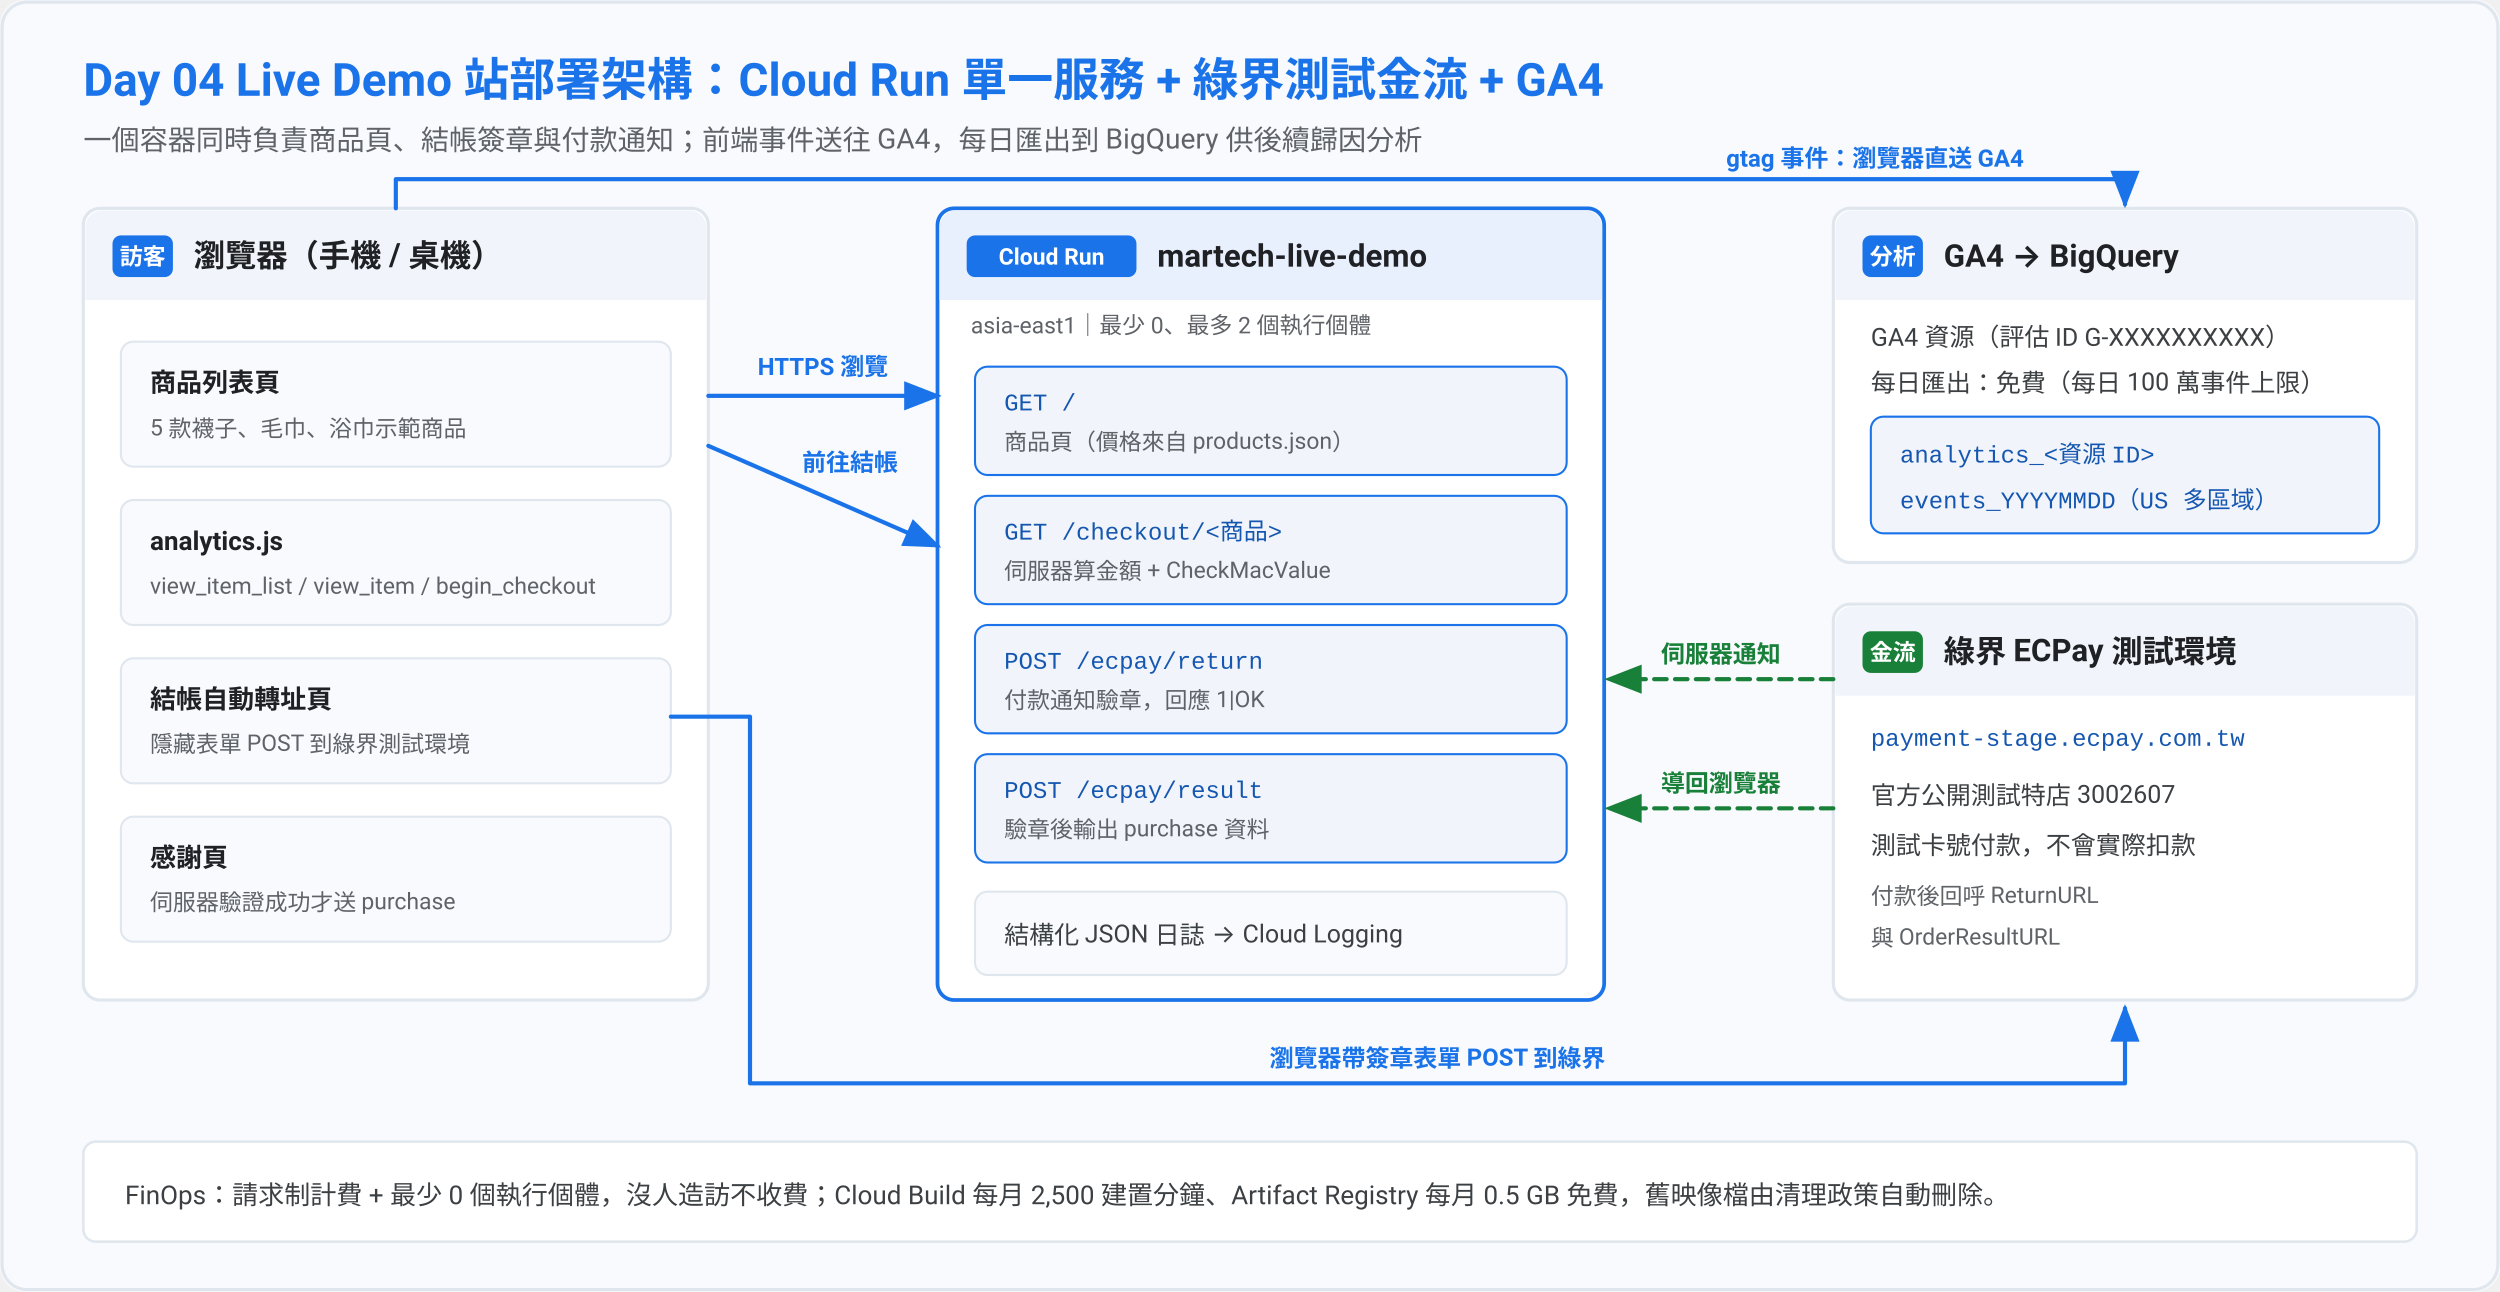
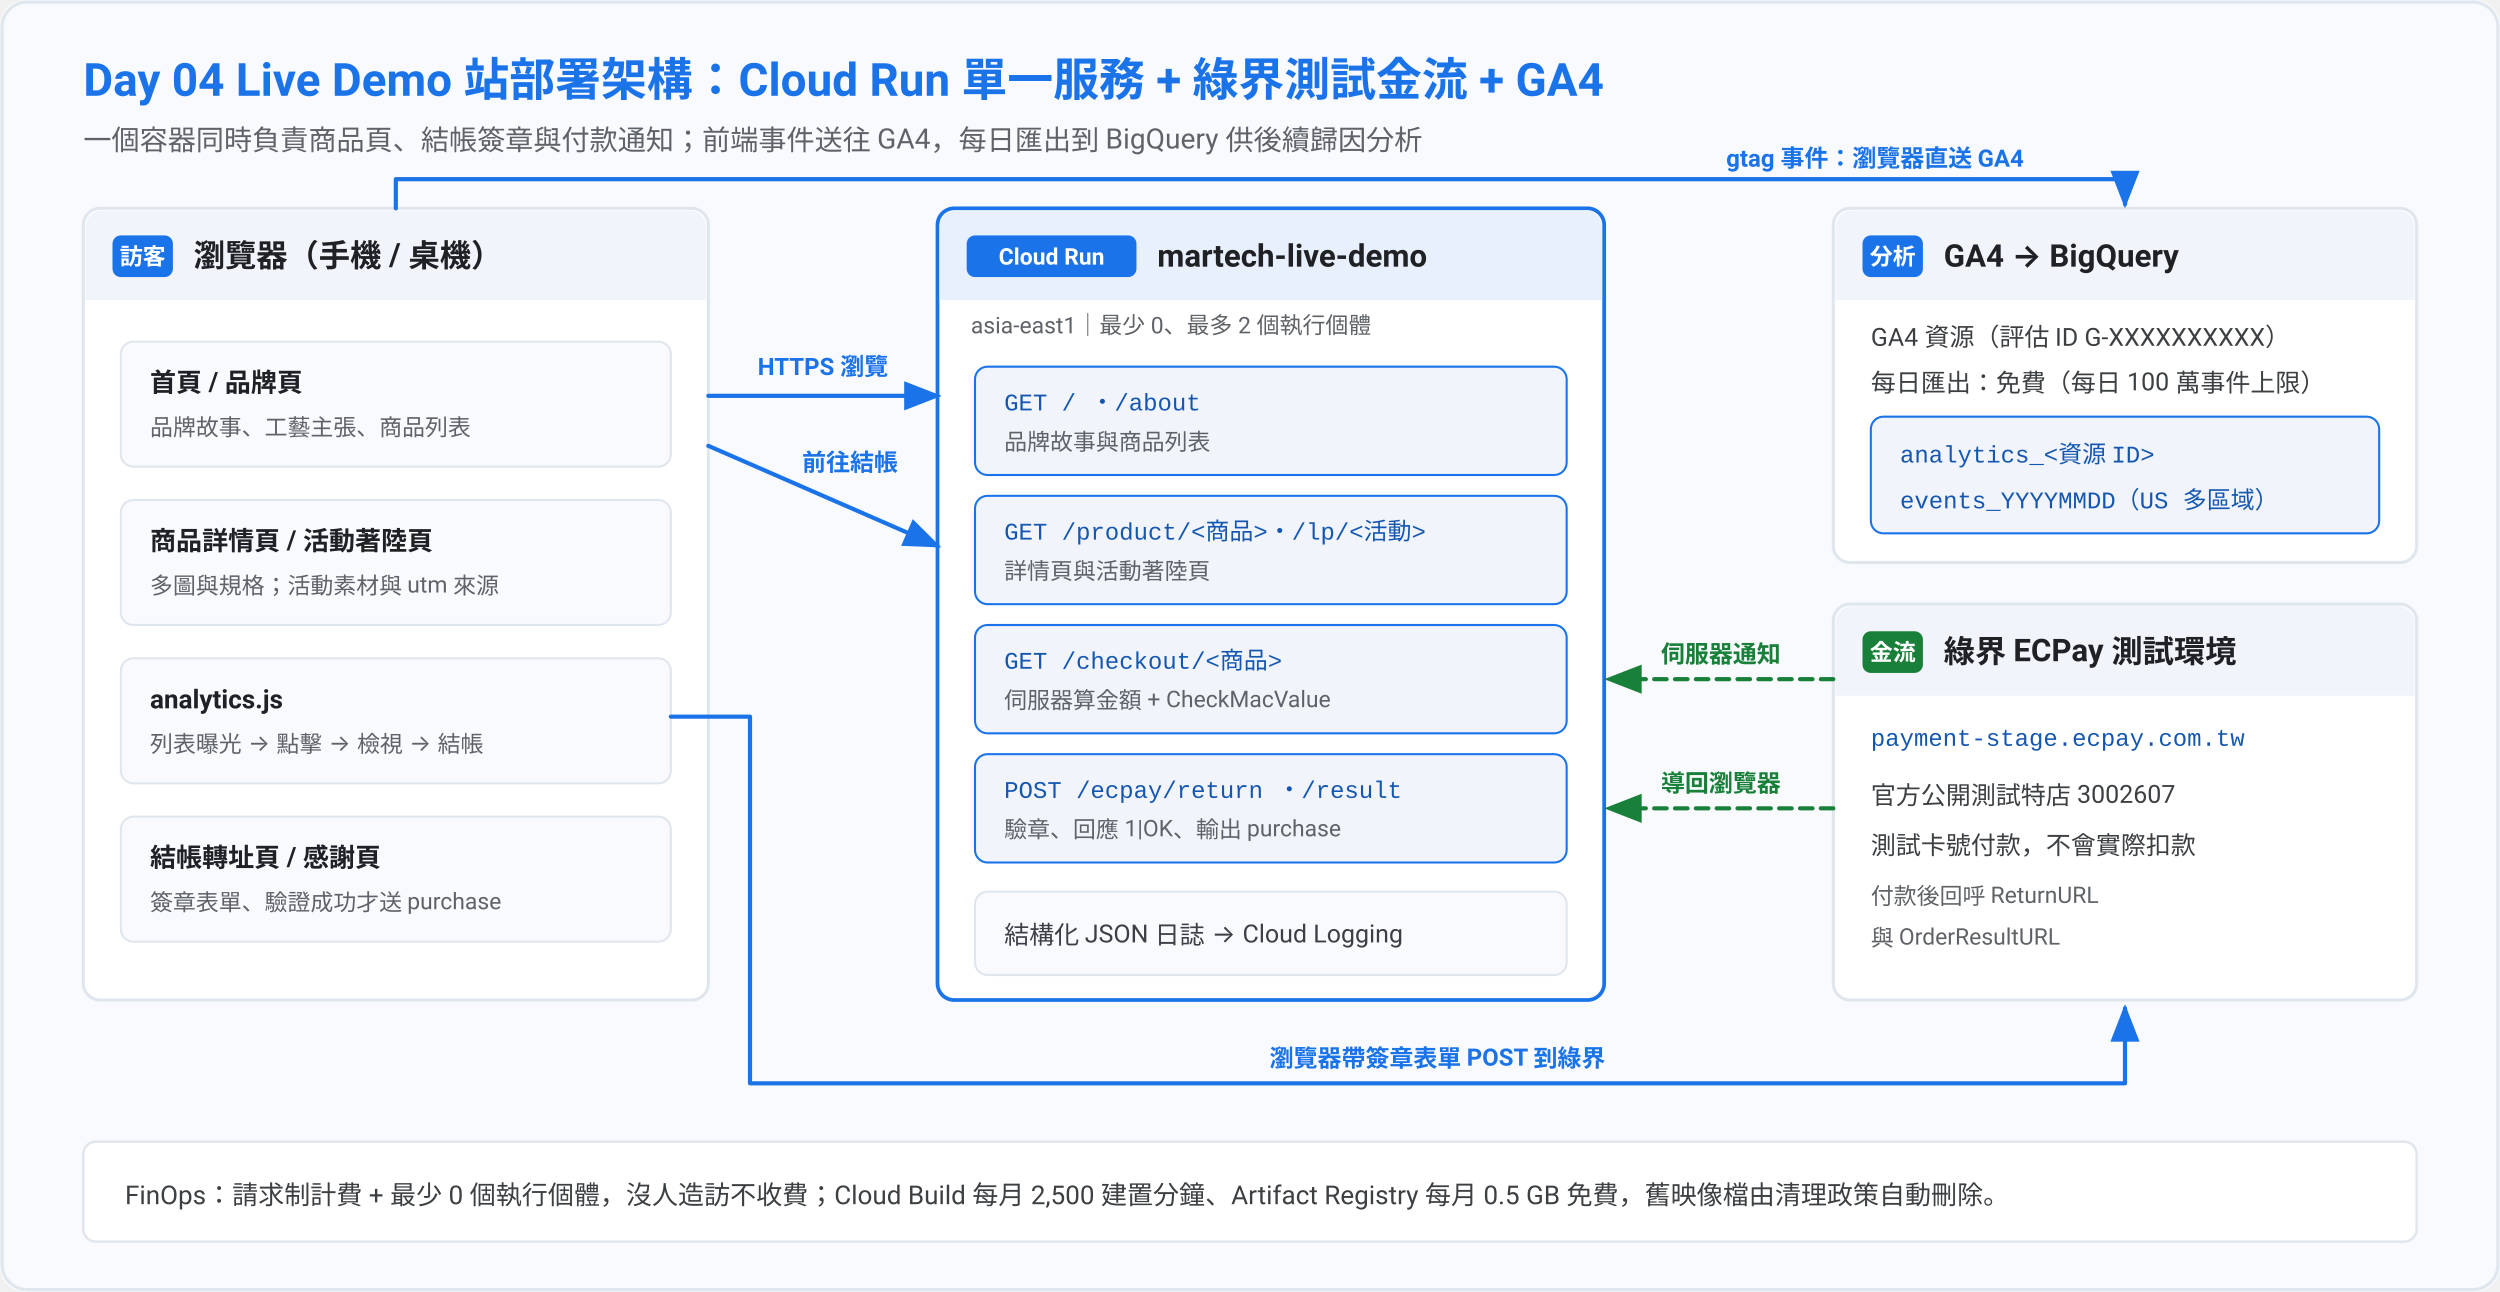
<svg xmlns="http://www.w3.org/2000/svg" viewBox="0 0 1200 620" width="1200" height="620">
  <defs>
    <style>
      .bg { fill: #f8fafd; }
      .outer { fill: none; stroke: #e0e6ed; stroke-width: 1.5; }
      .title { font-family: -apple-system, BlinkMacSystemFont, "Segoe UI", Roboto, "Noto Sans TC", "PingFang TC", "Microsoft JhengHei", sans-serif; font-weight: 700; font-size: 22px; fill: #1a73e8; }
      .subtitle { font-family: -apple-system, BlinkMacSystemFont, "Segoe UI", Roboto, "Noto Sans TC", "PingFang TC", "Microsoft JhengHei", sans-serif; font-size: 13.5px; fill: #5f6368; }
      .card { fill: #ffffff; stroke: #e0e6ed; stroke-width: 1.5; }
      .card-accent { fill: #ffffff; stroke: #1a73e8; stroke-width: 1.8; }
      .head { fill: #f1f5fb; }
      .head-accent { fill: #e8f0fe; }
      .badge { fill: #1a73e8; }
      .badge-green { fill: #188038; }
      .badge-warn { fill: #f29900; }
      .badge-text { font-family: -apple-system, BlinkMacSystemFont, "Segoe UI", Roboto, "Noto Sans TC", "PingFang TC", "Microsoft JhengHei", sans-serif; font-weight: 700; font-size: 11px; fill: #ffffff; text-anchor: middle; }
      .card-title { font-family: -apple-system, BlinkMacSystemFont, "Segoe UI", Roboto, "Noto Sans TC", "PingFang TC", "Microsoft JhengHei", sans-serif; font-weight: 700; font-size: 15px; fill: #202124; }
      .label { font-family: -apple-system, BlinkMacSystemFont, "Segoe UI", Roboto, "Noto Sans TC", "PingFang TC", "Microsoft JhengHei", sans-serif; font-weight: 600; font-size: 12.5px; fill: #202124; }
      .body { font-family: -apple-system, BlinkMacSystemFont, "Segoe UI", Roboto, "Noto Sans TC", "PingFang TC", "Microsoft JhengHei", sans-serif; font-size: 12px; fill: #3c4043; }
      .muted { font-family: -apple-system, BlinkMacSystemFont, "Segoe UI", Roboto, "Noto Sans TC", "PingFang TC", "Microsoft JhengHei", sans-serif; font-size: 11px; fill: #5f6368; }
      .code { font-family: "SFMono-Regular", Consolas, "Liberation Mono", Menlo, monospace; font-size: 11.5px; fill: #1557b0; }
      .inner { fill: #f8fafd; stroke: #e0e6ed; stroke-width: 1; }
      .inner-accent { fill: #f1f5fb; stroke: #1a73e8; stroke-width: 1; }
      .inner-green { fill: #e6f4ea; stroke: #188038; stroke-width: 1; }
      .inner-danger { fill: #fce8e6; stroke: #d93025; stroke-width: 1; }
      .arrow { stroke: #1a73e8; stroke-width: 2; fill: none; stroke-linecap: round; stroke-linejoin: round; }
      .arrow-green { stroke: #188038; stroke-width: 2; stroke-dasharray: 6,4; fill: none; stroke-linecap: round; stroke-linejoin: round; }
      .arrow-label { font-family: -apple-system, BlinkMacSystemFont, "Segoe UI", Roboto, "Noto Sans TC", "PingFang TC", "Microsoft JhengHei", sans-serif; font-weight: 600; font-size: 11.5px; fill: #1a73e8; text-anchor: middle; }
      .arrow-label-green { font-family: -apple-system, BlinkMacSystemFont, "Segoe UI", Roboto, "Noto Sans TC", "PingFang TC", "Microsoft JhengHei", sans-serif; font-weight: 600; font-size: 11.5px; fill: #188038; text-anchor: middle; }
      .foot { fill: #ffffff; stroke: #e0e6ed; stroke-width: 1.2; }
      .foot-text { font-family: -apple-system, BlinkMacSystemFont, "Segoe UI", Roboto, "Noto Sans TC", "PingFang TC", "Microsoft JhengHei", sans-serif; font-size: 12.5px; fill: #3c4043; }
      .danger-text { font-family: -apple-system, BlinkMacSystemFont, "Segoe UI", Roboto, "Noto Sans TC", "PingFang TC", "Microsoft JhengHei", sans-serif; font-weight: 600; font-size: 12px; fill: #d93025; }
      .green-text { font-family: -apple-system, BlinkMacSystemFont, "Segoe UI", Roboto, "Noto Sans TC", "PingFang TC", "Microsoft JhengHei", sans-serif; font-weight: 600; font-size: 12px; fill: #188038; }
    </style>
    <marker id="ah" markerWidth="9" markerHeight="7" refX="8" refY="3.5" orient="auto">
      <polygon points="0 0, 9 3.5, 0 7" fill="#1a73e8" />
    </marker>
    <marker id="ahg" markerWidth="9" markerHeight="7" refX="8" refY="3.5" orient="auto">
      <polygon points="0 0, 9 3.5, 0 7" fill="#188038" />
    </marker>
  </defs>
  <rect width="1200" height="620" rx="12" class="bg" />
  <rect x="1" y="1" width="1198" height="618" rx="12" class="outer" />
  <text x="40" y="46" class="title">Day 04 Live Demo 站部署架構：Cloud Run 單一服務 + 綠界測試金流 + GA4</text>
  <text x="40" y="72" class="subtitle">一個容器同時負責商品頁、結帳簽章與付款通知；前端事件送往 GA4，每日匯出到 BigQuery 供後續歸因分析</text>
  <rect x="40" y="100" width="300" height="380" rx="8" class="card" />
  <path d="M41 144 V109 a8 8 0 0 1 8 -8 H331 a8 8 0 0 1 8 8 V144 Z" class="head" />
  <rect x="54" y="113" width="29.0" height="20" rx="4" class="badge" />
  <text x="68.5" y="127" class="badge-text">訪客</text>
  <text x="93.0" y="128" class="card-title">瀏覽器（手機 / 桌機）</text>
  <rect x="58" y="164" width="264" height="60" rx="6" class="inner" />
-   <text x="72" y="188" class="label">商品列表頁</text>
-   <text x="72" y="209" class="muted">5 款襪子、毛巾、浴巾示範商品</text>
+   <text x="72" y="188" class="label">首頁 / 品牌頁</text>
+   <text x="72" y="209" class="muted">品牌故事、工藝主張、商品列表</text>
  <rect x="58" y="240" width="264" height="60" rx="6" class="inner" />
-   <text x="72" y="264" class="label">analytics.js</text>
-   <text x="72" y="285" class="muted">view_item_list / view_item / begin_checkout</text>
+   <text x="72" y="264" class="label">商品詳情頁 / 活動著陸頁</text>
+   <text x="72" y="285" class="muted">多圖與規格；活動素材與 utm 來源</text>
  <rect x="58" y="316" width="264" height="60" rx="6" class="inner" />
-   <text x="72" y="340" class="label">結帳自動轉址頁</text>
-   <text x="72" y="361" class="muted">隱藏表單 POST 到綠界測試環境</text>
+   <text x="72" y="340" class="label">analytics.js</text>
+   <text x="72" y="361" class="muted">列表曝光 → 點擊 → 檢視 → 結帳</text>
  <rect x="58" y="392" width="264" height="60" rx="6" class="inner" />
-   <text x="72" y="416" class="label">感謝頁</text>
-   <text x="72" y="437" class="muted">伺服器驗證成功才送 purchase</text>
+   <text x="72" y="416" class="label">結帳轉址頁 / 感謝頁</text>
+   <text x="72" y="437" class="muted">簽章表單、驗證成功才送 purchase</text>
  <rect x="450" y="100" width="320" height="380" rx="8" class="card-accent" />
  <path d="M451 144 V109 a8 8 0 0 1 8 -8 H761 a8 8 0 0 1 8 8 V144 Z" class="head-accent" />
  <rect x="464" y="113" width="81.5" height="20" rx="4" class="badge" />
  <text x="504.75" y="127" class="badge-text">Cloud Run</text>
  <text x="555.5" y="128" class="card-title">martech-live-demo</text>
  <text x="466" y="160" class="muted">asia-east1｜最少 0、最多 2 個執行個體</text>
  <rect x="468" y="176" width="284" height="52" rx="6" class="inner-accent" />
-   <text x="482" y="197" class="code">GET /</text>
-   <text x="482" y="216" class="muted">商品頁（價格來自 products.json）</text>
+   <text x="482" y="197" class="code">GET / ・/about</text>
+   <text x="482" y="216" class="muted">品牌故事與商品列表</text>
  <rect x="468" y="238" width="284" height="52" rx="6" class="inner-accent" />
-   <text x="482" y="259" class="code">GET /checkout/&lt;商品&gt;</text>
-   <text x="482" y="278" class="muted">伺服器算金額 + CheckMacValue</text>
+   <text x="482" y="259" class="code">GET /product/&lt;商品&gt;・/lp/&lt;活動&gt;</text>
+   <text x="482" y="278" class="muted">詳情頁與活動著陸頁</text>
  <rect x="468" y="300" width="284" height="52" rx="6" class="inner-accent" />
-   <text x="482" y="321" class="code">POST /ecpay/return</text>
-   <text x="482" y="340" class="muted">付款通知驗章，回應 1|OK</text>
+   <text x="482" y="321" class="code">GET /checkout/&lt;商品&gt;</text>
+   <text x="482" y="340" class="muted">伺服器算金額 + CheckMacValue</text>
  <rect x="468" y="362" width="284" height="52" rx="6" class="inner-accent" />
-   <text x="482" y="383" class="code">POST /ecpay/result</text>
-   <text x="482" y="402" class="muted">驗章後輸出 purchase 資料</text>
+   <text x="482" y="383" class="code">POST /ecpay/return ・/result</text>
+   <text x="482" y="402" class="muted">驗章、回應 1|OK、輸出 purchase</text>
  <rect x="468" y="428" width="284" height="40" rx="6" class="inner" />
  <text x="482" y="453" class="body">結構化 JSON 日誌 → Cloud Logging</text>
  <rect x="880" y="100" width="280" height="170" rx="8" class="card" />
  <path d="M881 144 V109 a8 8 0 0 1 8 -8 H1151 a8 8 0 0 1 8 8 V144 Z" class="head" />
  <rect x="894" y="113" width="29.0" height="20" rx="4" class="badge" />
  <text x="908.5" y="127" class="badge-text">分析</text>
  <text x="933.0" y="128" class="card-title">GA4 → BigQuery</text>
  <text x="898" y="166" class="body">GA4 資源（評估 ID G-XXXXXXXXXX）</text>
  <text x="898" y="188" class="body">每日匯出：免費（每日 100 萬事件上限）</text>
  <rect x="898" y="200" width="244" height="56" rx="6" class="inner-accent" />
  <text x="912" y="222" class="code">analytics_&lt;資源 ID&gt;</text>
  <text x="912" y="244" class="code">events_YYYYMMDD（US 多區域）</text>
  <rect x="880" y="290" width="280" height="190" rx="8" class="card" />
  <path d="M881 334 V299 a8 8 0 0 1 8 -8 H1151 a8 8 0 0 1 8 8 V334 Z" class="head" />
  <rect x="894" y="303" width="29.0" height="20" rx="4" class="badge-green" />
  <text x="908.5" y="317" class="badge-text">金流</text>
  <text x="933.0" y="318" class="card-title">綠界 ECPay 測試環境</text>
  <text x="898" y="358" class="code">payment-stage.ecpay.com.tw</text>
  <text x="898" y="386" class="body">官方公開測試特店 3002607</text>
  <text x="898" y="410" class="body">測試卡號付款，不會實際扣款</text>
  <text x="898" y="434" class="muted">付款後回呼 ReturnURL</text>
  <text x="898" y="454" class="muted">與 OrderResultURL</text>
  <path d="M340 190 L450 190" class="arrow" marker-end="url(#ah)" />
  <text x="395" y="180" class="arrow-label">HTTPS 瀏覽</text>
  <path d="M340 214 L450 262" class="arrow" marker-end="url(#ah)" />
  <text x="408" y="226" class="arrow-label">前往結帳</text>
  <path d="M322 344 L360 344 L360 520 L1020 520 L1020 484" class="arrow" marker-end="url(#ah)" />
  <text x="690" y="512" class="arrow-label">瀏覽器帶簽章表單 POST 到綠界</text>
  <path d="M880 326 L772 326" class="arrow-green" marker-end="url(#ahg)" />
  <text x="826" y="318" class="arrow-label-green">伺服器通知</text>
  <path d="M880 388 L772 388" class="arrow-green" marker-end="url(#ahg)" />
  <text x="826" y="380" class="arrow-label-green">導回瀏覽器</text>
  <path d="M190 100 L190 86 L1020 86 L1020 98" class="arrow" marker-end="url(#ah)" />
  <text x="900" y="80" class="arrow-label">gtag 事件：瀏覽器直送 GA4</text>
  <rect x="40" y="548" width="1120" height="48" rx="6" class="foot" />
  <text x="60" y="578" class="foot-text">FinOps：請求制計費 + 最少 0 個執行個體，沒人造訪不收費；Cloud Build 每月 2,500 建置分鐘、Artifact Registry 每月 0.5 GB 免費，舊映像檔由清理政策自動刪除。</text>
</svg>
